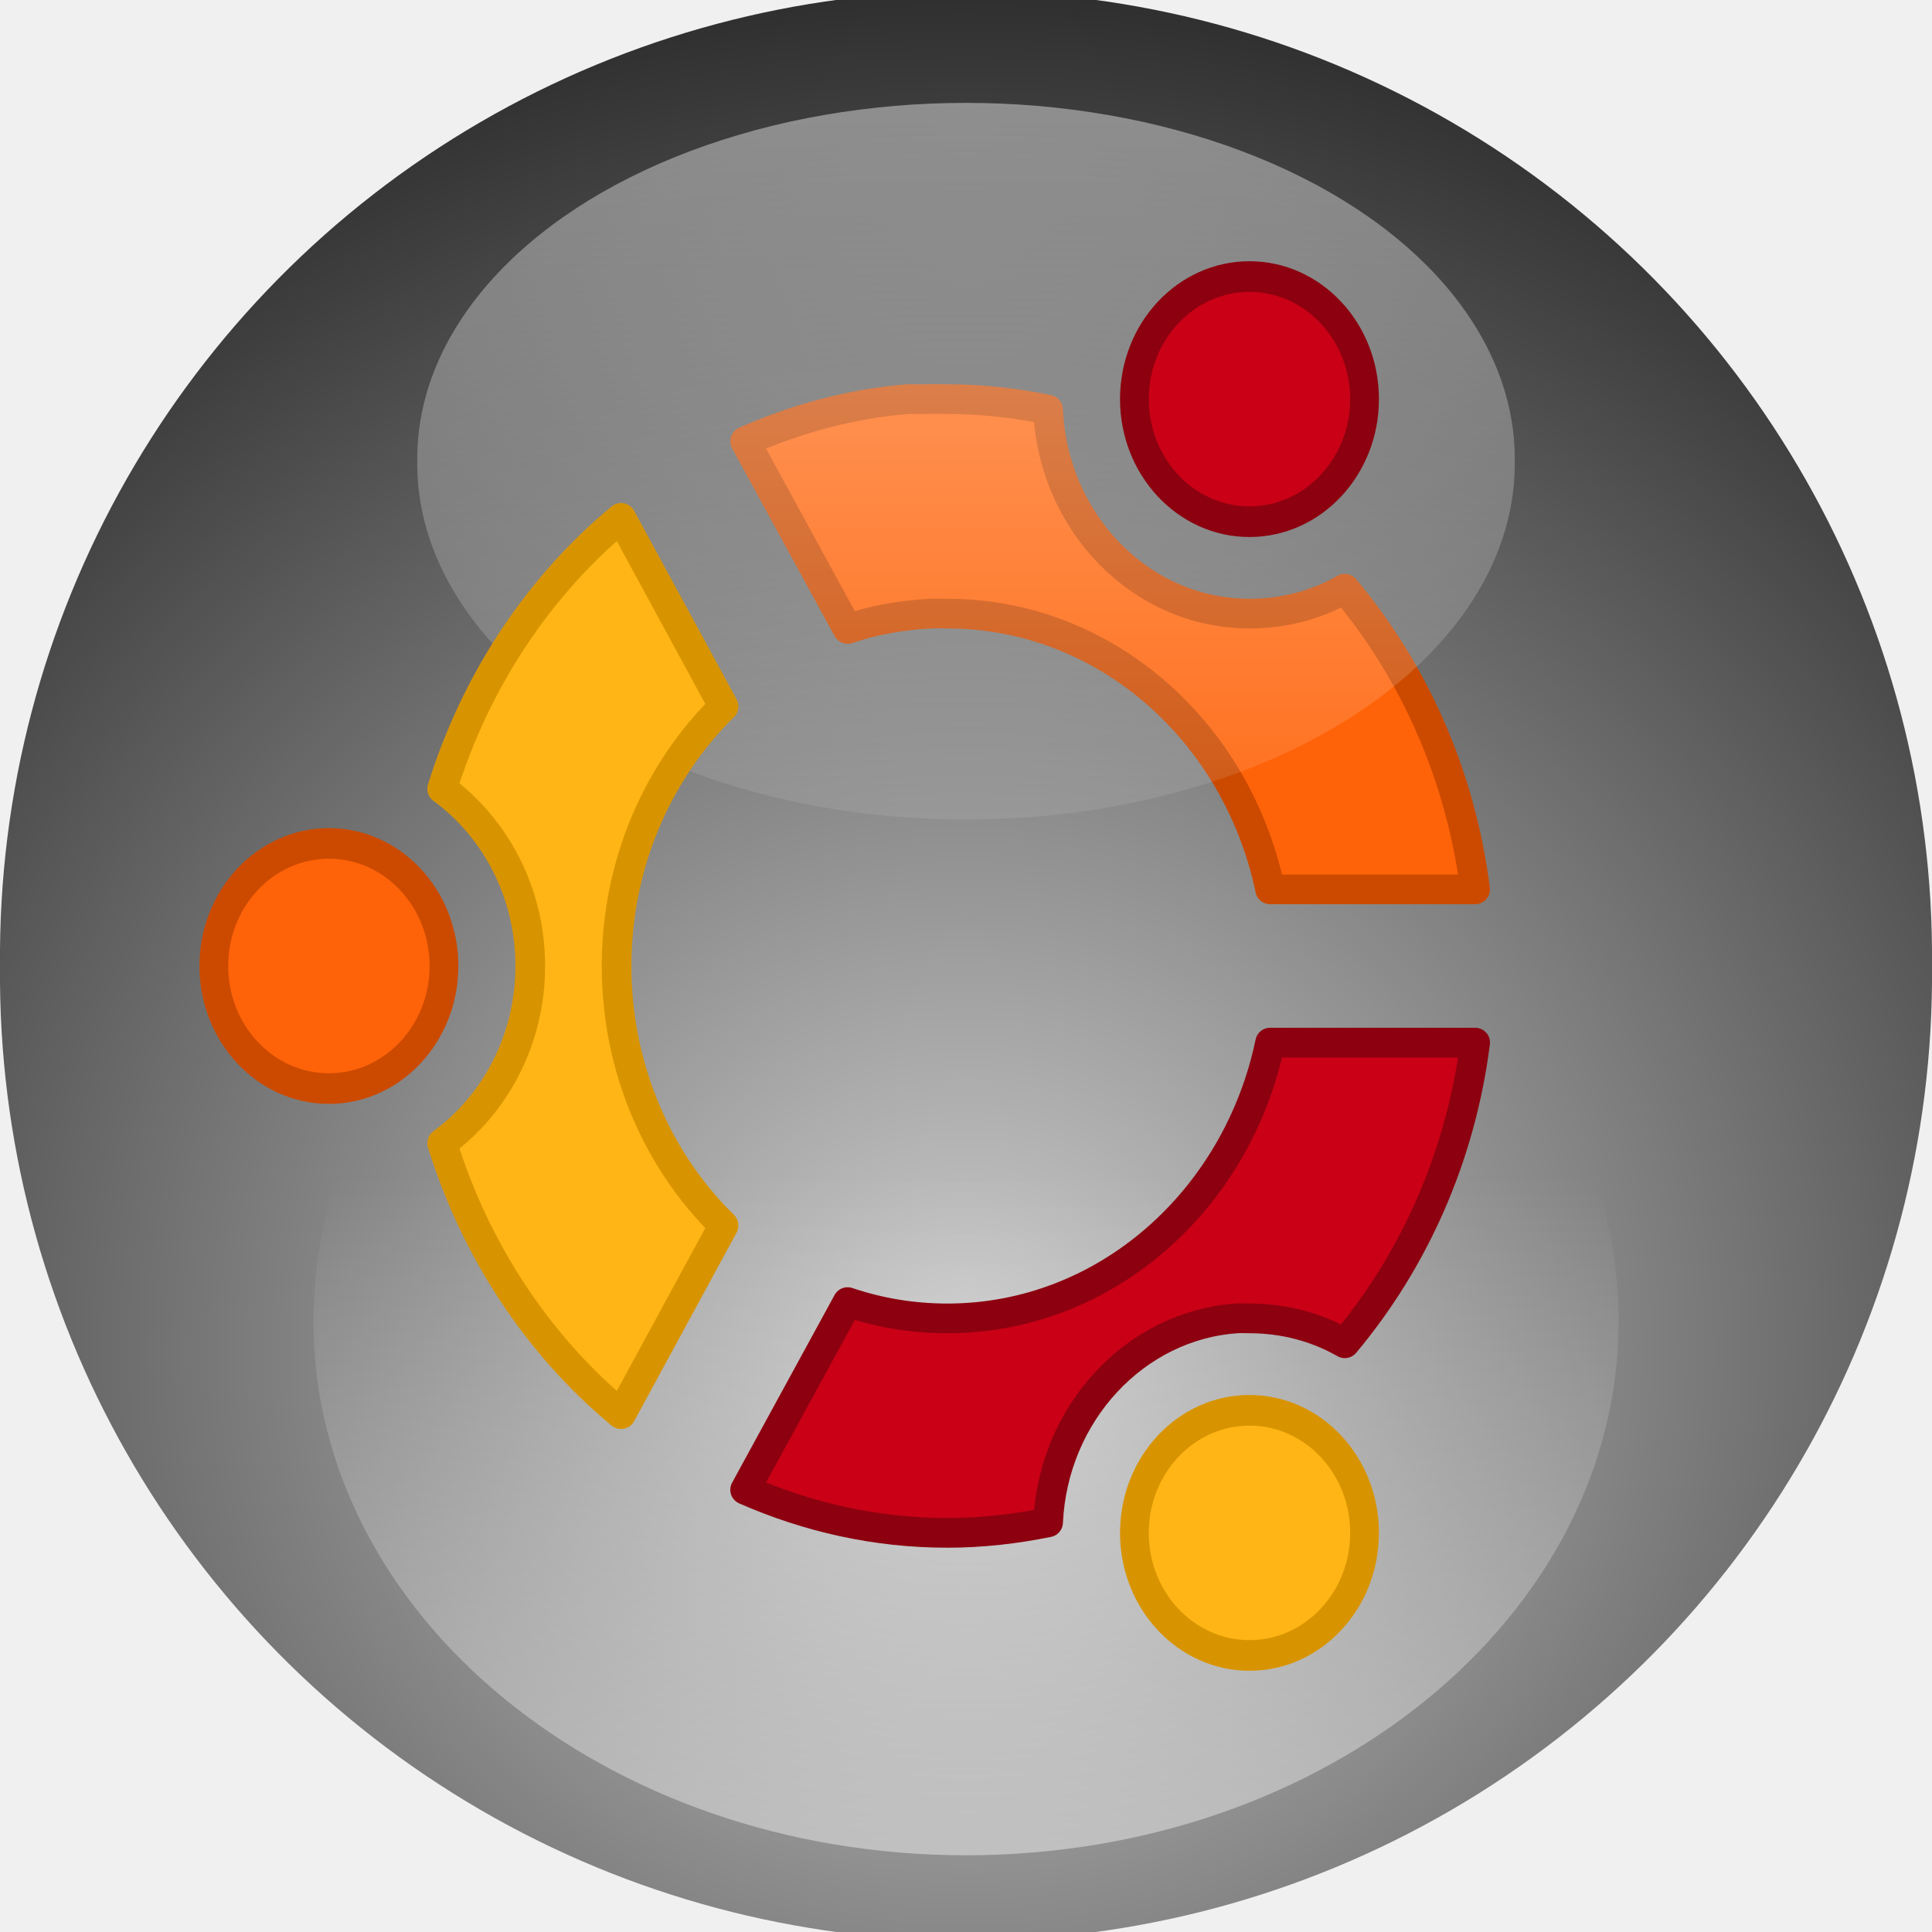
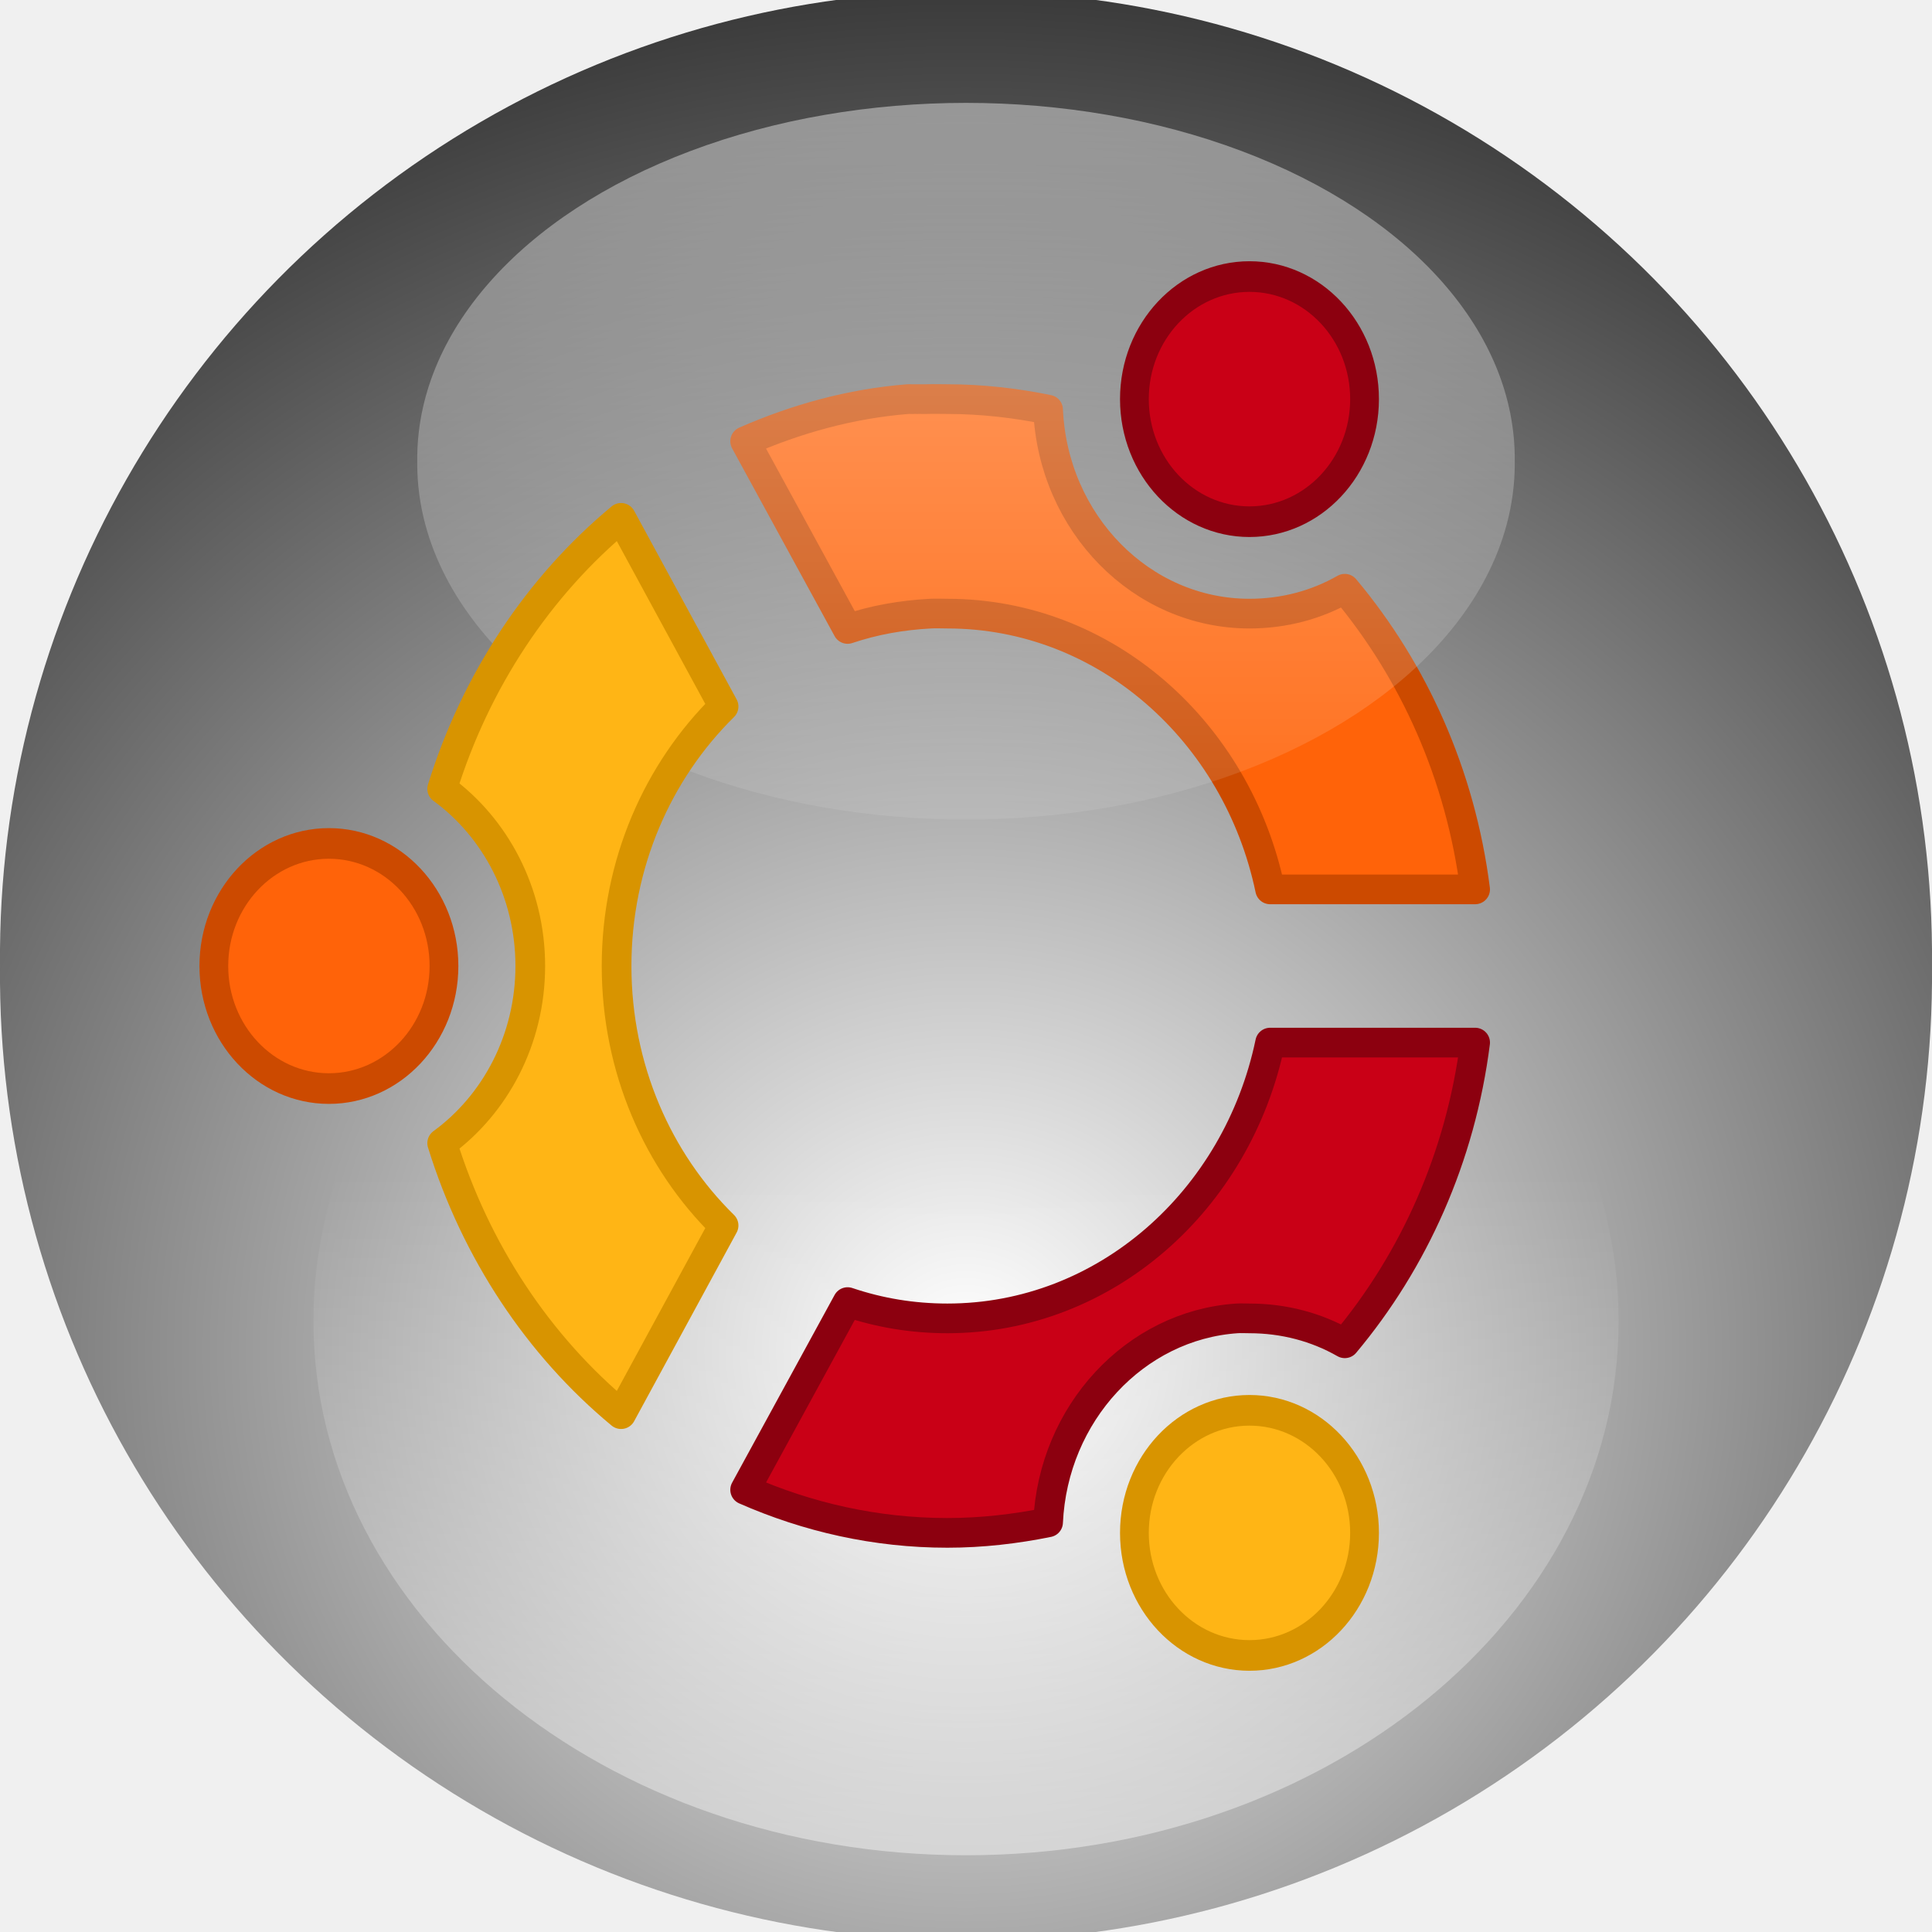
<svg xmlns="http://www.w3.org/2000/svg" xmlns:xlink="http://www.w3.org/1999/xlink" width="60" height="60" id="svg2" version="1.0">
  <defs id="defs4">
    <linearGradient id="linearGradient3444">
      <stop style="stop-color:#000000;stop-opacity:1;" offset="0" id="stop3446" />
      <stop id="stop3452" offset="0.286" style="stop-color:#000000;stop-opacity:0.498;" />
      <stop style="stop-color:#000000;stop-opacity:0;" offset="1" id="stop3448" />
    </linearGradient>
    <linearGradient id="linearGradient3270">
      <stop style="stop-color:#000000;stop-opacity:0;" offset="0" id="stop3272" />
      <stop id="stop3454" offset="0.786" style="stop-color:#000000;stop-opacity:0.498;" />
      <stop id="stop3276" offset="1" style="stop-color:#000000;stop-opacity:1;" />
      <stop style="stop-color:#000000;stop-opacity:0;" offset="1" id="stop3274" />
    </linearGradient>
    <linearGradient id="linearGradient4517">
      <stop style="stop-color:#ffffff;stop-opacity:1;" offset="0" id="stop4519" />
      <stop style="stop-color:#ffffff;stop-opacity:0;" offset="1" id="stop4521" />
    </linearGradient>
    <linearGradient id="linearGradient4187">
      <stop id="stop4189" offset="0" style="stop-color:#000000;stop-opacity:1;" />
      <stop id="stop4191" offset="1" style="stop-color:#000000;stop-opacity:0;" />
    </linearGradient>
    <linearGradient id="linearGradient1334">
      <stop id="stop1336" offset="0" style="stop-color:#ffffff;stop-opacity:1;" />
      <stop style="stop-color:#ffffff;stop-opacity:0;" offset="0.25" id="stop1346" />
      <stop style="stop-color:#ffffff;stop-opacity:1;" offset="0.345" id="stop1342" />
      <stop id="stop1344" offset="0.863" style="stop-color:#ffffff;stop-opacity:0;" />
      <stop id="stop1338" offset="1" style="stop-color:#ffffff;stop-opacity:1;" />
    </linearGradient>
    <linearGradient xlink:href="#linearGradient4517" id="linearGradient4523" x1="237.143" y1="38.076" x2="238.571" y2="129.505" gradientUnits="userSpaceOnUse" />
    <linearGradient xlink:href="#linearGradient1334" id="linearGradient2473" gradientUnits="userSpaceOnUse" x1="31.785" y1="14.883" x2="76.799" y2="26.226" gradientTransform="matrix(5.031543,0,0,5.359353,140.7998,65.77441)" />
    <linearGradient xlink:href="#linearGradient1334" id="linearGradient2476" gradientUnits="userSpaceOnUse" x1="1.045" y1="22.383" x2="45.431" y2="31.877" gradientTransform="matrix(5.031543,0,0,5.359353,140.7998,65.77441)" />
    <linearGradient xlink:href="#linearGradient1334" id="linearGradient2479" gradientUnits="userSpaceOnUse" x1="3.52" y1="16.549" x2="45.431" y2="31.877" gradientTransform="matrix(5.031543,0,0,5.359353,140.7998,65.77441)" />
    <radialGradient xlink:href="#linearGradient4187" id="radialGradient2490" gradientUnits="userSpaceOnUse" gradientTransform="matrix(8.716285e-6,-0.665592,0.957576,0,178.4903,133.0866)" cx="191.414" cy="7.786" fx="191.414" fy="7.786" r="153.397" />
    <linearGradient y2="482.336" x2="180.551" y1="502.234" x1="180.551" gradientUnits="userSpaceOnUse" id="linearGradient4629" xlink:href="#linearGradient3685" />
    <linearGradient y2="482.336" x2="180.551" y1="502.234" x1="180.551" gradientUnits="userSpaceOnUse" id="linearGradient4615" xlink:href="#linearGradient3685" />
    <radialGradient r="12.16" fy="449.361" fx="196.396" cy="449.361" cx="196.396" gradientTransform="matrix(1.890474,7.0428553e-7,-7.1385477e-7,1.745923,-174.8848,-333.5065)" gradientUnits="userSpaceOnUse" id="radialGradient4611" xlink:href="#linearGradient3662" />
    <radialGradient r="12.16" fy="449.361" fx="196.396" cy="449.361" cx="196.396" gradientTransform="matrix(1.890474,7.0428553e-7,-7.1385477e-7,1.745923,-174.8848,-333.5065)" gradientUnits="userSpaceOnUse" id="radialGradient3824" xlink:href="#linearGradient3662" />
    <linearGradient y2="495.417" x2="208.002" y1="445.274" x1="208.002" gradientUnits="userSpaceOnUse" id="linearGradient3819" xlink:href="#linearGradient3697" />
    <linearGradient y2="482.336" x2="180.551" y1="502.234" x1="180.551" gradientUnits="userSpaceOnUse" id="linearGradient3817" xlink:href="#linearGradient3685" />
    <linearGradient id="linearGradient3696">
      <stop style="stop-color:#bdccd6;stop-opacity:1" offset="0" id="stop3698" />
      <stop style="stop-color:#aeb693;stop-opacity:0;" offset="1" id="stop3700" />
    </linearGradient>
    <linearGradient id="linearGradient3645">
      <stop style="stop-color:#aeb693;stop-opacity:1" offset="0" id="stop3647" />
      <stop style="stop-color:black;stop-opacity:0;" offset="1" id="stop3649" />
    </linearGradient>
    <linearGradient xlink:href="#linearGradient3696" id="linearGradient3016" gradientUnits="userSpaceOnUse" gradientTransform="translate(8.020297,12.03047)" x1="65.961" y1="-73.912" x2="65.961" y2="-41.831" />
    <linearGradient xlink:href="#linearGradient3645" id="linearGradient3018" gradientUnits="userSpaceOnUse" gradientTransform="matrix(0.964715,0,0,0.963726,66.02245,-7.730381)" x1="53.078" y1="-74.033" x2="53.078" y2="-32.782" />
    <defs id="defs2412">
      <pattern id="wbg" patternUnits="userSpaceOnUse" x="0" y="0" width="100" height="4" viewBox="0 0 100 4">
        <rect x="0" y="0" width="100" height="1" fill="rgb(230,230,230)" id="rect2415" />
        <rect x="0" y="1" width="100" height="3" fill="white" id="rect2417" />
      </pattern>
    </defs>
    <defs id="defs2360">
      <linearGradient id="bg" x1="0.5" y1="0" x2="0.5" y2="1">
        <stop offset="0%" stop-color="rgb(0,0,20)" stop-opacity=".8" id="stop2363" />
        <stop offset="100%" stop-color="rgb(200,200,256)" stop-opacity=".8" id="stop2365" />
      </linearGradient>
      <linearGradient id="hlt" x1="35.355" y1="0" x2="35.355" y2="70.711" gradientTransform="scale(1.414214,0.7071068)" gradientUnits="userSpaceOnUse">
        <stop offset="0%" stop-color="white" stop-opacity="1" id="stop2368" />
        <stop offset="90%" stop-color="white" stop-opacity="0" id="stop2370" />
      </linearGradient>
      <linearGradient id="hltbl" x1="25" y1="-2.0634963e-30" x2="25" y2="50" gradientUnits="userSpaceOnUse">
        <stop offset="0%" stop-color="white" stop-opacity="1" id="stop2373" />
        <stop offset="100%" stop-color="white" stop-opacity="0" id="stop2375" />
      </linearGradient>
      <linearGradient id="hlb" x1="35.355" y1="0" x2="35.355" y2="70.711" gradientTransform="scale(1.414214,0.7071068)" gradientUnits="userSpaceOnUse">
        <stop offset="20%" stop-color="white" stop-opacity="0" id="stop2378" />
        <stop offset="100%" stop-color="white" stop-opacity="1" id="stop2380" />
      </linearGradient>
      <linearGradient id="hlbbl" x1="25" y1="-2.0634963e-30" x2="25" y2="50" gradientUnits="userSpaceOnUse">
        <stop offset="0%" stop-color="white" stop-opacity="0" id="stop2383" />
        <stop offset="100%" stop-color="white" stop-opacity="1" id="stop2385" />
      </linearGradient>
      <filter id="gblur2">
        <feGaussianBlur stdDeviation="2" id="feGaussianBlur2388" />
      </filter>
      <filter id="gblur1">
        <feGaussianBlur stdDeviation="1" id="feGaussianBlur2391" />
      </filter>
      <rect style="stroke:none" id="bt" x="0" y="0" rx="25" ry="25" width="100" height="50" />
      <circle style="stroke:none" id="bl" cx="25" cy="25" r="25" />
    </defs>
    <pattern patternTransform="translate(5,5)" id="pattern2646" xlink:href="#wbg" />
    <linearGradient id="linearGradient3662">
-       <stop id="stop3664" offset="0" style="stop-color:#cccccc;stop-opacity:1;" />
+       <stop id="stop3664" offset="0" style="stop-color:#ffffff;stop-opacity:1;" />
      <stop id="stop3666" offset="1" style="stop-color:#000000;stop-opacity:1;" />
    </linearGradient>
    <linearGradient id="linearGradient3685">
      <stop id="stop3687" offset="0" style="stop-color:#ffffff;stop-opacity:1;" />
      <stop id="stop3689" offset="1" style="stop-color:#ffffff;stop-opacity:0;" />
    </linearGradient>
    <linearGradient id="linearGradient3697">
      <stop id="stop3699" offset="0" style="stop-color:#ffffff;stop-opacity:1;" />
      <stop id="stop3701" offset="1" style="stop-color:#ffffff;stop-opacity:0;" />
    </linearGradient>
    <linearGradient xlink:href="#bg" id="linearGradient3138" x1="35.355" y1="0" x2="35.355" y2="70.711" gradientTransform="scale(1.414214,0.7071068)" gradientUnits="userSpaceOnUse" />
    <linearGradient xlink:href="#bg" id="linearGradient3140" x1="25" y1="-2.0634963e-30" x2="25" y2="50" gradientUnits="userSpaceOnUse" />
    <linearGradient y2="482.336" x2="180.551" y1="502.234" x1="180.551" gradientUnits="userSpaceOnUse" id="linearGradient3413" xlink:href="#linearGradient3685" />
    <linearGradient y2="482.336" x2="180.551" y1="502.234" x1="180.551" gradientUnits="userSpaceOnUse" id="linearGradient3411" xlink:href="#linearGradient3685" />
    <radialGradient r="12.16" fy="449.361" fx="196.396" cy="449.361" cx="196.396" gradientTransform="matrix(1.890474,7.0428553e-7,-7.1385477e-7,1.745923,-174.8848,-333.5065)" gradientUnits="userSpaceOnUse" id="radialGradient3409" xlink:href="#linearGradient3662" />
    <linearGradient y2="495.417" x2="208.002" y1="445.274" x1="208.002" gradientUnits="userSpaceOnUse" id="linearGradient3407" xlink:href="#linearGradient3697" />
    <linearGradient y2="482.336" x2="180.551" y1="502.234" x1="180.551" gradientUnits="userSpaceOnUse" id="linearGradient3405" xlink:href="#linearGradient3685" />
    <radialGradient r="12.16" fy="449.361" fx="196.396" cy="449.361" cx="196.396" gradientTransform="matrix(1.890474,7.0428553e-7,-7.1385477e-7,1.745923,-174.8848,-333.5065)" gradientUnits="userSpaceOnUse" id="radialGradient3403" xlink:href="#linearGradient3662" />
    <radialGradient r="12.16" fy="449.361" fx="196.396" cy="449.361" cx="196.396" gradientTransform="matrix(1.890474,7.0428553e-7,-7.1385477e-7,1.745923,-174.8848,-333.5065)" gradientUnits="userSpaceOnUse" id="radialGradient3401" xlink:href="#linearGradient3662" />
    <linearGradient y2="495.417" x2="208.002" y1="445.274" x1="208.002" gradientUnits="userSpaceOnUse" id="linearGradient3399" xlink:href="#linearGradient3697" />
    <linearGradient y2="482.336" x2="180.551" y1="502.234" x1="180.551" gradientUnits="userSpaceOnUse" id="linearGradient3397" xlink:href="#linearGradient3685" />
    <linearGradient xlink:href="#linearGradient3696" id="linearGradient3383" gradientUnits="userSpaceOnUse" gradientTransform="translate(8.020297,12.03047)" x1="65.961" y1="-73.912" x2="65.961" y2="-41.831" />
    <linearGradient xlink:href="#linearGradient3645" id="linearGradient3381" gradientUnits="userSpaceOnUse" gradientTransform="matrix(0.964715,0,0,0.963726,66.02245,-7.730381)" x1="53.078" y1="-74.033" x2="53.078" y2="-32.782" />
    <defs id="defs3373">
      <pattern id="pattern3375" patternUnits="userSpaceOnUse" x="0" y="0" width="100" height="4" viewBox="0 0 100 4">
        <rect x="0" y="0" width="100" height="1" fill="rgb(230,230,230)" id="rect3377" />
        <rect x="0" y="1" width="100" height="3" fill="white" id="rect3379" />
      </pattern>
    </defs>
    <defs id="defs3329">
      <linearGradient id="linearGradient3331" x1="0.5" y1="0" x2="0.5" y2="1">
        <stop offset="0%" stop-color="rgb(0,0,20)" stop-opacity=".8" id="stop3333" />
        <stop offset="100%" stop-color="rgb(200,200,256)" stop-opacity=".8" id="stop3335" />
      </linearGradient>
      <linearGradient id="linearGradient3337" x1="0.5" y1="0" x2="0.5" y2="1">
        <stop offset="0%" stop-color="white" stop-opacity="1" id="stop3339" />
        <stop offset="90%" stop-color="white" stop-opacity="0" id="stop3341" />
      </linearGradient>
      <linearGradient id="linearGradient3343" x1="0.5" y1="0" x2="0.5" y2="1">
        <stop offset="0%" stop-color="white" stop-opacity="1" id="stop3345" />
        <stop offset="100%" stop-color="white" stop-opacity="0" id="stop3347" />
      </linearGradient>
      <linearGradient id="linearGradient3349" x1="0.5" y1="0" x2="0.5" y2="1">
        <stop offset="20%" stop-color="white" stop-opacity="0" id="stop3351" />
        <stop offset="100%" stop-color="white" stop-opacity="1" id="stop3353" />
      </linearGradient>
      <linearGradient id="linearGradient3355" x1="0.5" y1="0" x2="0.5" y2="1">
        <stop offset="0%" stop-color="white" stop-opacity="0" id="stop3357" />
        <stop offset="100%" stop-color="white" stop-opacity="1" id="stop3359" />
      </linearGradient>
      <filter id="filter3361">
        <feGaussianBlur stdDeviation="2" id="feGaussianBlur3363" />
      </filter>
      <filter id="filter3365">
        <feGaussianBlur stdDeviation="1" id="feGaussianBlur3367" />
      </filter>
      <rect style="stroke:none" id="rect3369" x="0" y="0" rx="25" ry="25" width="100" height="50" />
      <circle style="stroke:none" id="circle3371" cx="25" cy="25" r="25" />
    </defs>
    <pattern patternTransform="translate(5,5)" id="pattern3327" xlink:href="#wbg" />
    <linearGradient id="linearGradient3321">
      <stop id="stop3323" offset="0" style="stop-color:#c00000;stop-opacity:1;" />
      <stop id="stop3325" offset="1" style="stop-color:#000000;stop-opacity:1;" />
    </linearGradient>
    <linearGradient y2="482.336" x2="180.551" y1="502.234" x1="180.551" gradientUnits="userSpaceOnUse" id="linearGradient3735" xlink:href="#linearGradient3685" />
    <linearGradient y2="482.336" x2="180.551" y1="502.234" x1="180.551" gradientUnits="userSpaceOnUse" id="linearGradient3733" xlink:href="#linearGradient3685" />
    <radialGradient r="12.16" fy="449.361" fx="196.396" cy="449.361" cx="196.396" gradientTransform="matrix(1.890474,7.0428553e-7,-7.1385477e-7,1.745923,-174.8848,-333.5065)" gradientUnits="userSpaceOnUse" id="radialGradient3731" xlink:href="#linearGradient3662" />
    <linearGradient y2="495.417" x2="208.002" y1="445.274" x1="208.002" gradientUnits="userSpaceOnUse" id="linearGradient3729" xlink:href="#linearGradient3697" />
    <linearGradient y2="482.336" x2="180.551" y1="502.234" x1="180.551" gradientUnits="userSpaceOnUse" id="linearGradient3727" xlink:href="#linearGradient3685" />
    <radialGradient r="12.16" fy="449.361" fx="196.396" cy="449.361" cx="196.396" gradientTransform="matrix(1.890474,7.0428553e-7,-7.1385477e-7,1.745923,-174.8848,-333.5065)" gradientUnits="userSpaceOnUse" id="radialGradient3725" xlink:href="#linearGradient3662" />
    <radialGradient r="12.16" fy="449.361" fx="196.396" cy="449.361" cx="196.396" gradientTransform="matrix(1.890474,7.0428553e-7,-7.1385477e-7,1.745923,-174.8848,-333.5065)" gradientUnits="userSpaceOnUse" id="radialGradient3723" xlink:href="#linearGradient3662" />
    <linearGradient y2="495.417" x2="208.002" y1="445.274" x1="208.002" gradientUnits="userSpaceOnUse" id="linearGradient3721" xlink:href="#linearGradient3697" />
    <linearGradient y2="482.336" x2="180.551" y1="502.234" x1="180.551" gradientUnits="userSpaceOnUse" id="linearGradient3719" xlink:href="#linearGradient3685" />
    <linearGradient xlink:href="#linearGradient3696" id="linearGradient3705" gradientUnits="userSpaceOnUse" gradientTransform="translate(8.020297,12.03047)" x1="65.961" y1="-73.912" x2="65.961" y2="-41.831" />
    <linearGradient xlink:href="#linearGradient3645" id="linearGradient3703" gradientUnits="userSpaceOnUse" gradientTransform="matrix(0.964715,0,0,0.963726,66.02245,-7.730381)" x1="53.078" y1="-74.033" x2="53.078" y2="-32.782" />
    <defs id="defs3695">
      <pattern id="pattern3697" patternUnits="userSpaceOnUse" x="0" y="0" width="100" height="4" viewBox="0 0 100 4">
        <rect x="0" y="0" width="100" height="1" fill="rgb(230,230,230)" id="rect3699" />
        <rect x="0" y="1" width="100" height="3" fill="white" id="rect3701" />
      </pattern>
    </defs>
    <defs id="defs3650">
      <linearGradient id="linearGradient3652" x1="0.5" y1="0" x2="0.5" y2="1">
        <stop offset="0%" stop-color="rgb(0,0,20)" stop-opacity=".8" id="stop3654" />
        <stop offset="100%" stop-color="rgb(200,200,256)" stop-opacity=".8" id="stop3656" />
      </linearGradient>
      <linearGradient id="linearGradient3658" x1="0.5" y1="0" x2="0.5" y2="1">
        <stop offset="0%" stop-color="white" stop-opacity="1" id="stop3660" />
        <stop offset="90%" stop-color="white" stop-opacity="0" id="stop3662" />
      </linearGradient>
      <linearGradient id="linearGradient3664" x1="0.5" y1="0" x2="0.5" y2="1">
        <stop offset="0%" stop-color="white" stop-opacity="1" id="stop3667" />
        <stop offset="100%" stop-color="white" stop-opacity="0" id="stop3669" />
      </linearGradient>
      <linearGradient id="linearGradient3671" x1="0.5" y1="0" x2="0.5" y2="1">
        <stop offset="20%" stop-color="white" stop-opacity="0" id="stop3673" />
        <stop offset="100%" stop-color="white" stop-opacity="1" id="stop3675" />
      </linearGradient>
      <linearGradient id="linearGradient3677" x1="0.5" y1="0" x2="0.5" y2="1">
        <stop offset="0%" stop-color="white" stop-opacity="0" id="stop3679" />
        <stop offset="100%" stop-color="white" stop-opacity="1" id="stop3681" />
      </linearGradient>
      <filter id="filter3683">
        <feGaussianBlur stdDeviation="2" id="feGaussianBlur3685" />
      </filter>
      <filter id="filter3687">
        <feGaussianBlur stdDeviation="1" id="feGaussianBlur3689" />
      </filter>
      <rect style="stroke:none" id="rect3691" x="0" y="0" rx="25" ry="25" width="100" height="50" />
      <circle style="stroke:none" id="circle3693" cx="25" cy="25" r="25" />
    </defs>
    <pattern patternTransform="translate(5,5)" id="pattern3648" xlink:href="#wbg" />
    <linearGradient id="linearGradient3642">
      <stop id="stop3644" offset="0" style="stop-color:#c00000;stop-opacity:1;" />
      <stop id="stop3646" offset="1" style="stop-color:#000000;stop-opacity:1;" />
    </linearGradient>
    <linearGradient y2="482.336" x2="180.551" y1="502.234" x1="180.551" gradientUnits="userSpaceOnUse" id="linearGradient4056" xlink:href="#linearGradient3685" />
    <linearGradient y2="482.336" x2="180.551" y1="502.234" x1="180.551" gradientUnits="userSpaceOnUse" id="linearGradient4054" xlink:href="#linearGradient3685" />
    <radialGradient r="12.16" fy="449.361" fx="196.396" cy="449.361" cx="196.396" gradientTransform="matrix(1.890474,7.0428553e-7,-7.1385477e-7,1.745923,-174.8848,-333.5065)" gradientUnits="userSpaceOnUse" id="radialGradient4052" xlink:href="#linearGradient3662" />
    <linearGradient y2="495.417" x2="208.002" y1="445.274" x1="208.002" gradientUnits="userSpaceOnUse" id="linearGradient4050" xlink:href="#linearGradient3697" />
    <linearGradient y2="482.336" x2="180.551" y1="502.234" x1="180.551" gradientUnits="userSpaceOnUse" id="linearGradient4048" xlink:href="#linearGradient3685" />
    <radialGradient r="12.16" fy="449.361" fx="196.396" cy="449.361" cx="196.396" gradientTransform="matrix(1.890474,7.0428553e-7,-7.1385477e-7,1.745923,-174.8848,-333.5065)" gradientUnits="userSpaceOnUse" id="radialGradient4046" xlink:href="#linearGradient3662" />
    <radialGradient r="12.16" fy="449.361" fx="196.396" cy="449.361" cx="196.396" gradientTransform="matrix(1.890474,7.0428553e-7,-7.1385477e-7,1.745923,-174.8848,-333.5065)" gradientUnits="userSpaceOnUse" id="radialGradient4044" xlink:href="#linearGradient3662" />
    <linearGradient y2="495.417" x2="208.002" y1="445.274" x1="208.002" gradientUnits="userSpaceOnUse" id="linearGradient4042" xlink:href="#linearGradient3697" />
    <linearGradient y2="482.336" x2="180.551" y1="502.234" x1="180.551" gradientUnits="userSpaceOnUse" id="linearGradient4040" xlink:href="#linearGradient3685" />
    <linearGradient xlink:href="#linearGradient3696" id="linearGradient4026" gradientUnits="userSpaceOnUse" gradientTransform="translate(8.020297,12.03047)" x1="65.961" y1="-73.912" x2="65.961" y2="-41.831" />
    <linearGradient xlink:href="#linearGradient3645" id="linearGradient4024" gradientUnits="userSpaceOnUse" gradientTransform="matrix(0.964715,0,0,0.963726,66.02245,-7.730381)" x1="53.078" y1="-74.033" x2="53.078" y2="-32.782" />
    <defs id="defs4016">
      <pattern id="pattern4018" patternUnits="userSpaceOnUse" x="0" y="0" width="100" height="4" viewBox="0 0 100 4">
        <rect x="0" y="0" width="100" height="1" fill="rgb(230,230,230)" id="rect4020" />
        <rect x="0" y="1" width="100" height="3" fill="white" id="rect4022" />
      </pattern>
    </defs>
    <defs id="defs3972">
      <linearGradient id="linearGradient3974" x1="0.5" y1="0" x2="0.5" y2="1">
        <stop offset="0%" stop-color="rgb(0,0,20)" stop-opacity=".8" id="stop3976" />
        <stop offset="100%" stop-color="rgb(200,200,256)" stop-opacity=".8" id="stop3978" />
      </linearGradient>
      <linearGradient id="linearGradient3980" x1="0.5" y1="0" x2="0.5" y2="1">
        <stop offset="0%" stop-color="white" stop-opacity="1" id="stop3982" />
        <stop offset="90%" stop-color="white" stop-opacity="0" id="stop3984" />
      </linearGradient>
      <linearGradient id="linearGradient3986" x1="0.5" y1="0" x2="0.5" y2="1">
        <stop offset="0%" stop-color="white" stop-opacity="1" id="stop3988" />
        <stop offset="100%" stop-color="white" stop-opacity="0" id="stop3990" />
      </linearGradient>
      <linearGradient id="linearGradient3992" x1="0.5" y1="0" x2="0.5" y2="1">
        <stop offset="20%" stop-color="white" stop-opacity="0" id="stop3994" />
        <stop offset="100%" stop-color="white" stop-opacity="1" id="stop3996" />
      </linearGradient>
      <linearGradient id="linearGradient3998" x1="0.5" y1="0" x2="0.5" y2="1">
        <stop offset="0%" stop-color="white" stop-opacity="0" id="stop4000" />
        <stop offset="100%" stop-color="white" stop-opacity="1" id="stop4002" />
      </linearGradient>
      <filter id="filter4004">
        <feGaussianBlur stdDeviation="2" id="feGaussianBlur4006" />
      </filter>
      <filter id="filter4008">
        <feGaussianBlur stdDeviation="1" id="feGaussianBlur4010" />
      </filter>
      <rect style="stroke:none" id="rect4012" x="0" y="0" rx="25" ry="25" width="100" height="50" />
      <circle style="stroke:none" id="circle4014" cx="25" cy="25" r="25" />
    </defs>
    <pattern patternTransform="translate(5,5)" id="pattern3970" xlink:href="#wbg" />
    <linearGradient id="linearGradient3964">
      <stop id="stop3966" offset="0" style="stop-color:#cccccc;stop-opacity:1;" />
      <stop id="stop3968" offset="1" style="stop-color:#000000;stop-opacity:1;" />
    </linearGradient>
    <radialGradient xlink:href="#linearGradient3662" id="radialGradient4133" gradientUnits="userSpaceOnUse" gradientTransform="matrix(1.890474,7.0428553e-7,-7.1385477e-7,1.745923,-174.8848,-333.5065)" cx="196.396" cy="449.361" fx="196.396" fy="449.361" r="12.16" />
    <linearGradient xlink:href="#linearGradient3697" id="linearGradient4135" gradientUnits="userSpaceOnUse" x1="208.002" y1="445.274" x2="208.002" y2="495.417" />
    <linearGradient xlink:href="#linearGradient3685" id="linearGradient4137" gradientUnits="userSpaceOnUse" x1="180.551" y1="502.234" x2="180.551" y2="482.336" />
    <radialGradient xlink:href="#linearGradient3662" id="radialGradient4212" gradientUnits="userSpaceOnUse" gradientTransform="matrix(1.890474,7.0428553e-7,-7.1385477e-7,1.745923,-174.8848,-333.5065)" cx="196.396" cy="449.361" fx="196.396" fy="449.361" r="12.16" />
    <linearGradient xlink:href="#linearGradient3697" id="linearGradient4214" gradientUnits="userSpaceOnUse" x1="208.002" y1="445.274" x2="208.002" y2="495.417" />
    <linearGradient xlink:href="#linearGradient3685" id="linearGradient4216" gradientUnits="userSpaceOnUse" x1="180.551" y1="502.234" x2="180.551" y2="482.336" />
    <radialGradient xlink:href="#linearGradient3662" id="radialGradient4241" gradientUnits="userSpaceOnUse" gradientTransform="matrix(1.890474,7.0428553e-7,-7.1385477e-7,1.745923,-174.8848,-333.5065)" cx="196.396" cy="449.361" fx="196.396" fy="449.361" r="12.16" />
    <linearGradient xlink:href="#linearGradient3697" id="linearGradient4243" gradientUnits="userSpaceOnUse" x1="208.002" y1="445.274" x2="208.002" y2="495.417" />
    <linearGradient xlink:href="#linearGradient3685" id="linearGradient4245" gradientUnits="userSpaceOnUse" x1="180.551" y1="502.234" x2="180.551" y2="482.336" />
    <radialGradient xlink:href="#linearGradient3662" id="radialGradient4259" gradientUnits="userSpaceOnUse" gradientTransform="matrix(1.890474,7.0428553e-7,-7.1385477e-7,1.745923,-174.8848,-333.5065)" cx="196.396" cy="449.361" fx="196.396" fy="449.361" r="12.16" />
    <linearGradient xlink:href="#linearGradient3697" id="linearGradient4261" gradientUnits="userSpaceOnUse" x1="208.002" y1="445.274" x2="208.002" y2="495.417" />
    <linearGradient xlink:href="#linearGradient3685" id="linearGradient4263" gradientUnits="userSpaceOnUse" x1="180.551" y1="502.234" x2="180.551" y2="482.336" />
  </defs>
  <g id="layer1" transform="translate(-114.2857,-35.21933)">
    <path style="fill:url(#radialGradient4259);fill-opacity:1;stroke:none;stroke-width:1;stroke-miterlimit:4;stroke-dasharray:none" id="path2691" d="M 208.555,446.41 A 12.16,11.607 0 1 1 184.236,446.41 A 12.16,11.607 0 1 1 208.555,446.41 z" transform="matrix(2.467192,0,0,2.584677,-340.2597,-1088.607)" />
    <symbol preserveAspectRatio="none" viewBox="-5 -5 110 60" id="btn" transform="matrix(2.575758,0,0,2.575758,95.71885,299.2799)">
      <use height="1052.362" width="744.094" y="0" x="0" style="fill:url(#linearGradient3138)" id="use2396" xlink:href="#bt" />
      <use height="1052.362" width="744.094" y="0" x="0" style="fill:url(#hlt)" id="use2398" xlink:href="#bt" transform="matrix(0.8,0,0,0.45,9.6,1.8)" />
      <use height="1052.362" width="744.094" y="0" x="0" style="fill:url(#hlb);filter:url(#gblur2)" id="use2400" xlink:href="#bt" transform="matrix(0.8,0,0,0.45,9.6,25.65)" />
    </symbol>
    <symbol preserveAspectRatio="none" viewBox="-5 -5 60 60" id="blt" transform="matrix(2.575758,0,0,2.575758,95.71885,299.2799)">
      <use height="1052.362" width="744.094" y="0" x="0" style="fill:url(#linearGradient3140)" id="use2403" xlink:href="#bl" />
      <use height="1052.362" width="744.094" y="0" x="0" style="fill:url(#hltbl)" id="use2405" xlink:href="#bl" transform="matrix(0.6,0,0,0.35,9.6,1.4)" />
      <use height="1052.362" width="744.094" y="0" x="0" style="fill:url(#hlbbl);filter:url(#gblur2)" id="use2407" xlink:href="#bl" transform="matrix(0.6,0,0,0.45,9.6,25.65)" />
    </symbol>
    <symbol preserveAspectRatio="xMidYMid meet" viewBox="0 0 104 112" id="kjklogo" transform="matrix(2.575758,0,0,2.575758,95.71885,299.2799)">
      <path style="stroke-linejoin:miter;stroke-miterlimit:10" id="path2410" stroke-miterlimit="10" d="M 52,1 L 30,1 C 17.391,1.12 6.203,9.111 2,21 C 7.974,13.442 17.759,9.989 27.154,12.124 C 36.548,14.259 43.88,21.602 46,31 L 16,31 C 13.239,31 11,33.239 11,36 C 11,38.761 13.239,41 16,41 L 46,41 C 43.88,50.398 36.548,57.741 27.154,59.876 C 17.759,62.011 7.974,58.558 2,51 L 52,111 L 102,51 C 96.026,58.558 86.241,62.011 76.846,59.876 C 67.452,57.741 60.12,50.398 58,41 L 88,41 C 90.761,41 93,38.761 93,36 C 93,33.239 90.761,31 88,31 L 58,31 C 60.12,21.602 67.452,14.259 76.846,12.124 C 86.241,9.989 96.026,13.442 102,21 C 97.797,9.111 86.609,1.12 74,1 L 52,1 z M 52,8 L 65,8 C 59.327,10.747 54.747,15.327 52,21 C 49.253,15.327 44.673,10.747 39,8 L 52,8 z M 52,51 C 56.21,60.856 65.359,67.718 76,69 L 52,97 L 28,69 C 38.641,67.718 47.79,60.856 52,51 z M 52,64 C 55.303,67.832 59.397,70.902 64,73 L 52,87 L 40,73 C 44.603,70.902 48.697,67.832 52,64 z" />
    </symbol>
    <path transform="matrix(0.1052089,0,0,0.1120634,120.1496,59.96836)" d="M 75.318,46.857 A 33.967,33.967 0 1 1 7.384,46.857 A 33.967,33.967 0 1 1 75.318,46.857 z" id="path2313" style="fill:#ff6309;fill-opacity:1;stroke:#cc4a00;stroke-width:8.492;stroke-miterlimit:4;stroke-dasharray:none;stroke-opacity:1;display:inline" />
    <path id="path2338" d="M 142.48,47.614 C 140.701,47.755 139.006,48.229 137.427,48.923 L 140.609,54.752 C 141.426,54.476 142.284,54.324 143.178,54.276 C 143.353,54.266 143.531,54.276 143.708,54.276 C 148.612,54.276 152.71,57.944 153.731,62.84 L 160.097,62.84 C 159.645,59.281 158.191,56.058 156.049,53.503 C 155.169,54.006 154.157,54.276 153.089,54.276 C 149.736,54.276 146.99,51.473 146.835,47.942 C 145.826,47.736 144.773,47.614 143.708,47.614 C 143.495,47.614 143.278,47.606 143.066,47.614 C 142.997,47.617 142.94,47.611 142.871,47.614 C 142.806,47.618 142.74,47.61 142.675,47.614 C 142.613,47.619 142.542,47.609 142.48,47.614 z" style="fill:#ff6309;fill-opacity:1;stroke:#cc4a00;stroke-width:0.922;stroke-linejoin:round;stroke-miterlimit:4;stroke-dasharray:none;stroke-opacity:1;display:inline" />
    <path style="fill:url(#linearGradient4263);fill-opacity:1;stroke:none;stroke-width:1;stroke-miterlimit:4;stroke-dasharray:none" id="path3670" d="M 188.658,484.178 A 8.106,6.632 0 1 1 172.445,484.178 A 8.106,6.632 0 1 1 188.658,484.178 z" transform="matrix(2.5,0,0,2.5,-307.0924,-1134.19)" />
    <path style="fill:url(#linearGradient4261);fill-opacity:1;stroke:none;stroke-width:1;stroke-miterlimit:4;stroke-dasharray:none" id="path3695" d="M 230.295,482.705 A 22.293,8.475 0 1 1 185.71,482.705 A 22.293,8.475 0 1 1 230.295,482.705 z" transform="matrix(0.7644627,0,0,1.304348,-14.72439,-580.0723)" />
    <path id="path2241" d="M 133.574,51.302 C 131.008,53.43 129.06,56.36 128.018,59.718 C 129.664,60.918 130.754,62.936 130.754,65.219 C 130.754,67.503 129.664,69.521 128.018,70.721 C 129.06,74.079 131.007,77.011 133.574,79.137 L 136.757,73.278 C 134.716,71.278 133.434,68.403 133.434,65.219 C 133.434,62.037 134.719,59.165 136.757,57.16 L 133.574,51.302 z" style="fill:#ffb515;fill-opacity:1;stroke:#d89400;stroke-width:0.922;stroke-linejoin:round;stroke-miterlimit:4;stroke-dasharray:none;stroke-opacity:1;display:inline" />
    <path transform="matrix(0.1052089,0,0,0.1120634,148.7388,77.57326)" d="M 75.318,46.857 A 33.967,33.967 0 1 1 7.384,46.857 A 33.967,33.967 0 1 1 75.318,46.857 z" id="path2317" style="fill:#ffb515;fill-opacity:1;stroke:#d89400;stroke-width:8.492;stroke-miterlimit:4;stroke-dasharray:none;stroke-opacity:1;display:inline" />
    <path transform="matrix(0.1052089,0,0,0.1120634,148.7388,42.36347)" d="M 75.318,46.857 A 33.967,33.967 0 1 1 7.384,46.857 A 33.967,33.967 0 1 1 75.318,46.857 z" id="path2315" style="fill:#c90016;fill-opacity:1;stroke:#8c000f;stroke-width:8.492;stroke-miterlimit:4;stroke-dasharray:none;stroke-opacity:1;display:inline" />
    <path id="path2334" d="M 153.731,67.598 C 152.71,72.495 148.612,76.163 143.708,76.163 C 142.623,76.163 141.589,75.988 140.609,75.657 L 137.427,81.486 C 139.366,82.339 141.481,82.824 143.708,82.824 C 144.773,82.824 145.826,82.702 146.835,82.497 C 146.991,79.114 149.535,76.377 152.698,76.163 C 152.831,76.154 152.954,76.163 153.089,76.163 C 154.157,76.163 155.169,76.433 156.049,76.936 C 158.191,74.38 159.645,71.158 160.097,67.598 L 153.731,67.598 z" style="fill:#c90016;fill-opacity:1;stroke:#8c000f;stroke-width:0.922;stroke-linejoin:round;stroke-miterlimit:4;stroke-dasharray:none;stroke-opacity:1;display:inline" />
  </g>
</svg>
